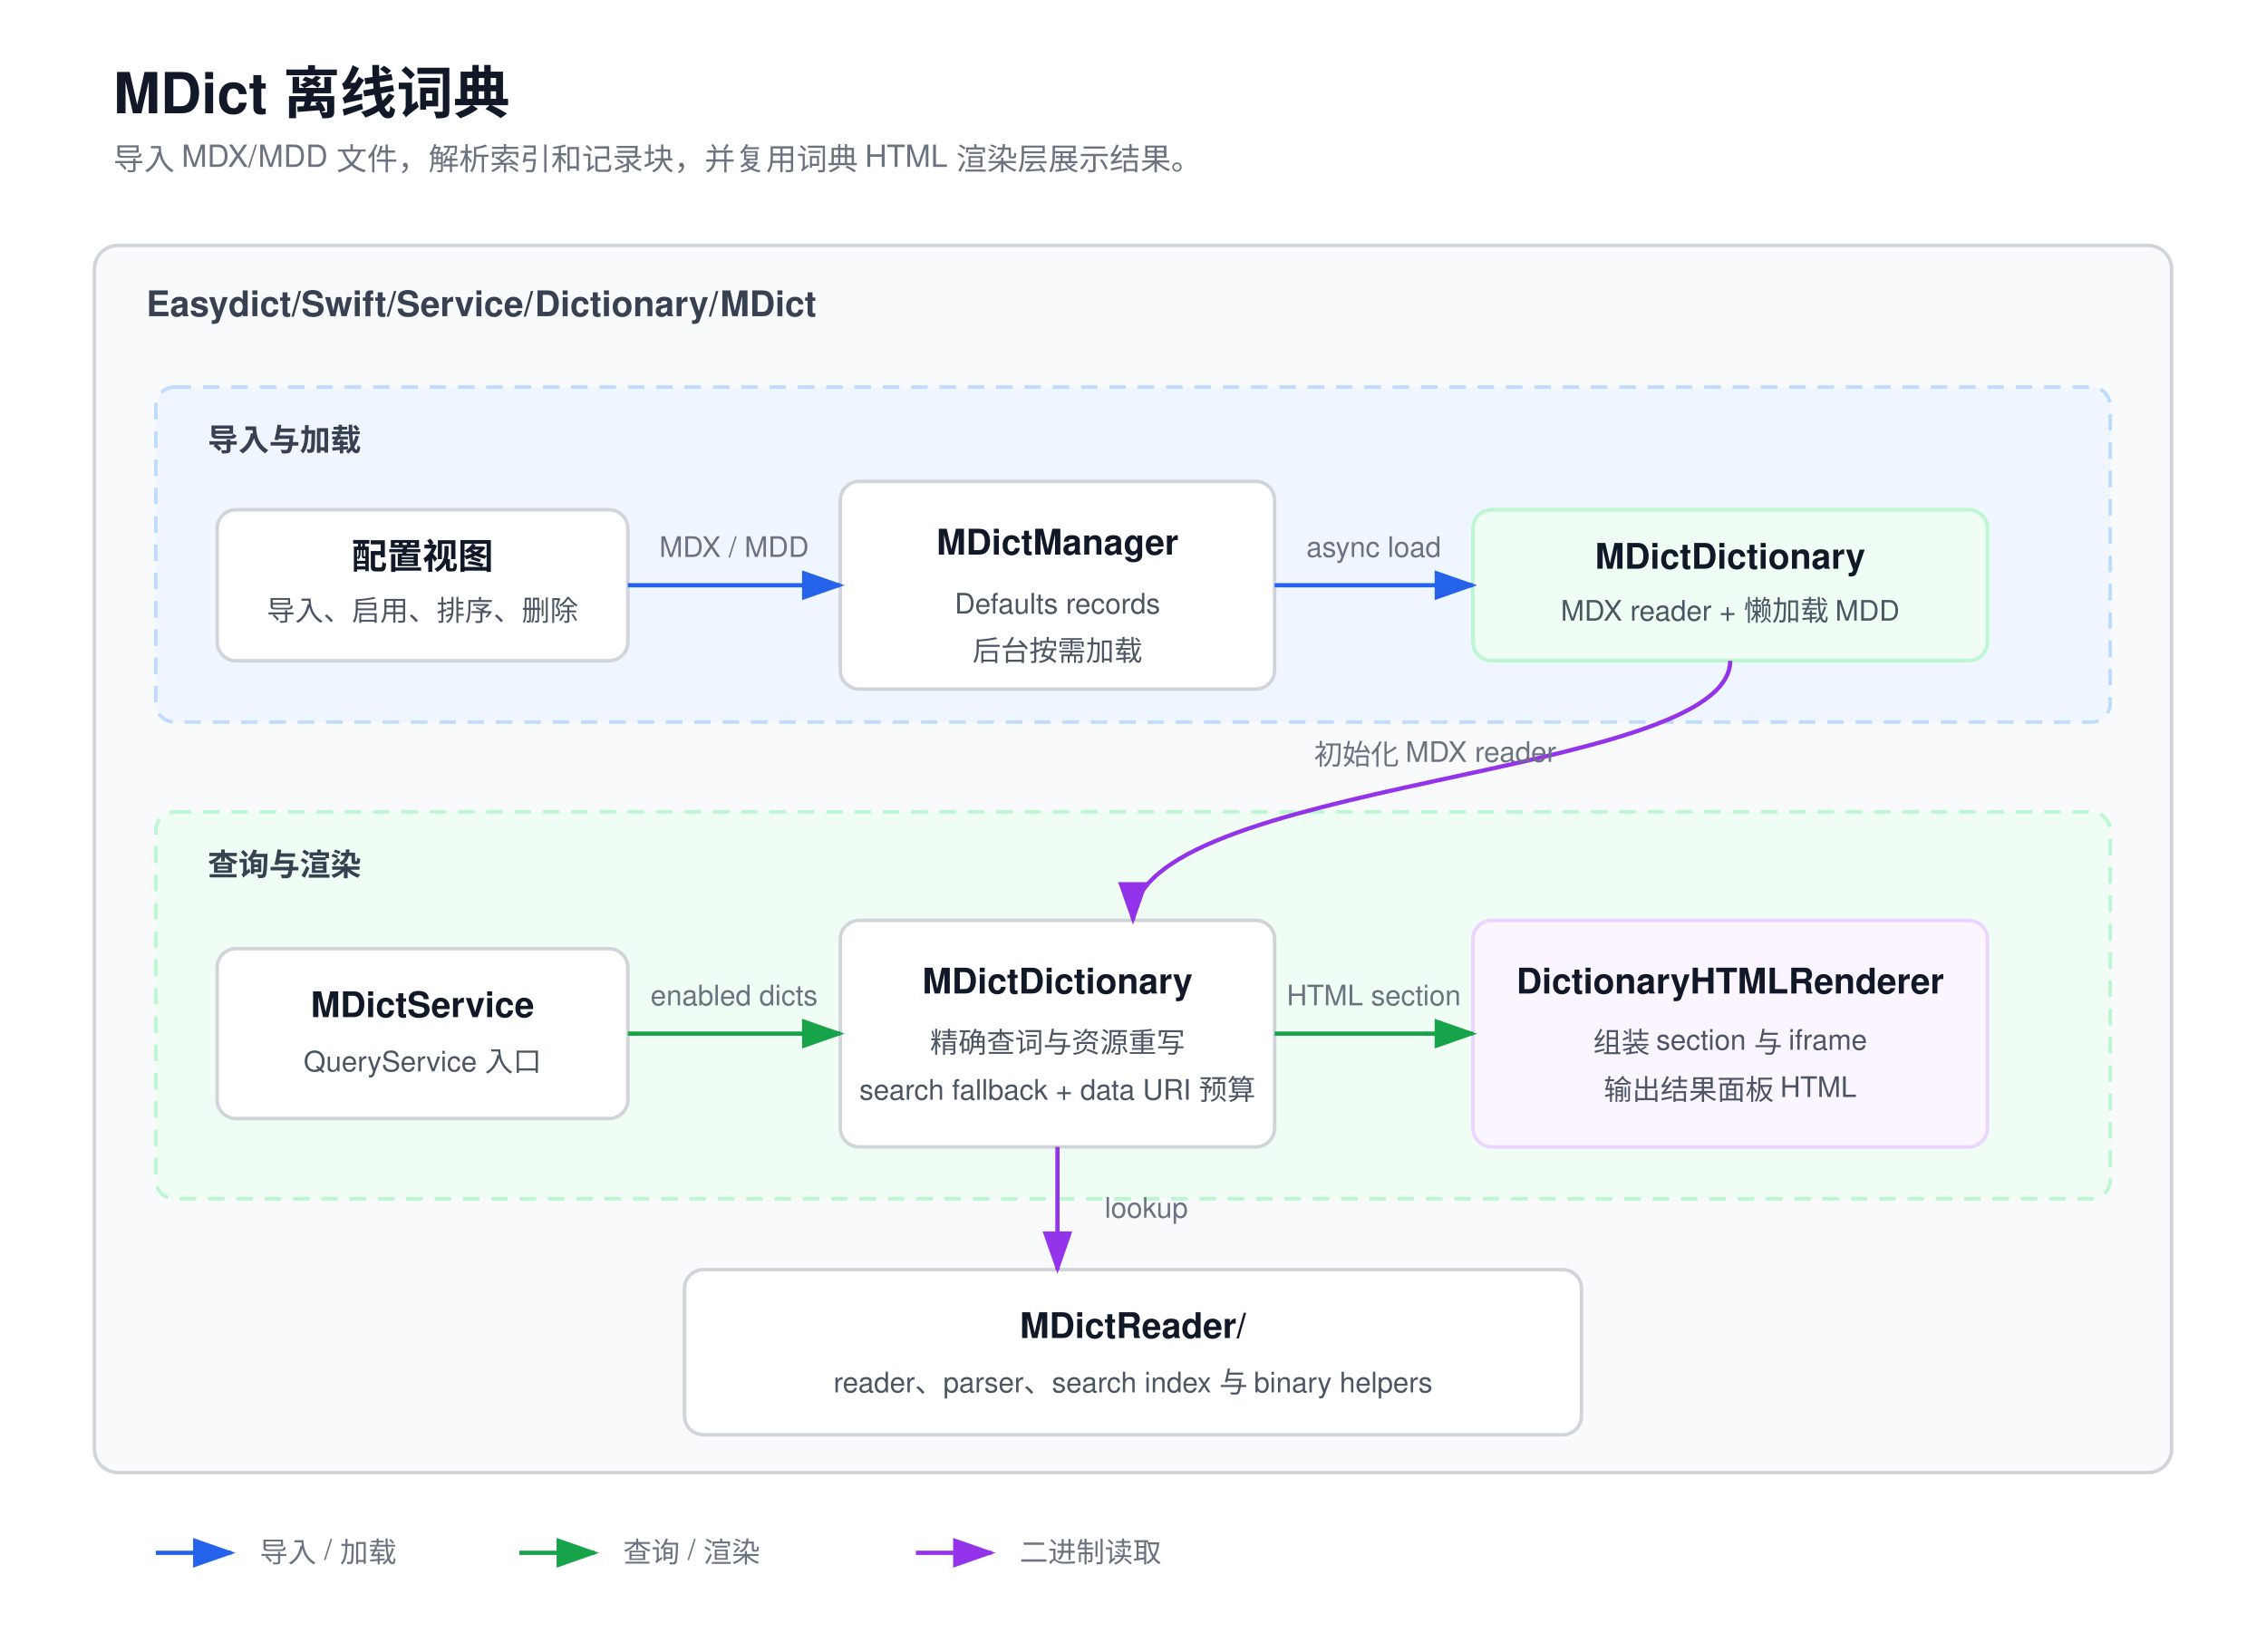
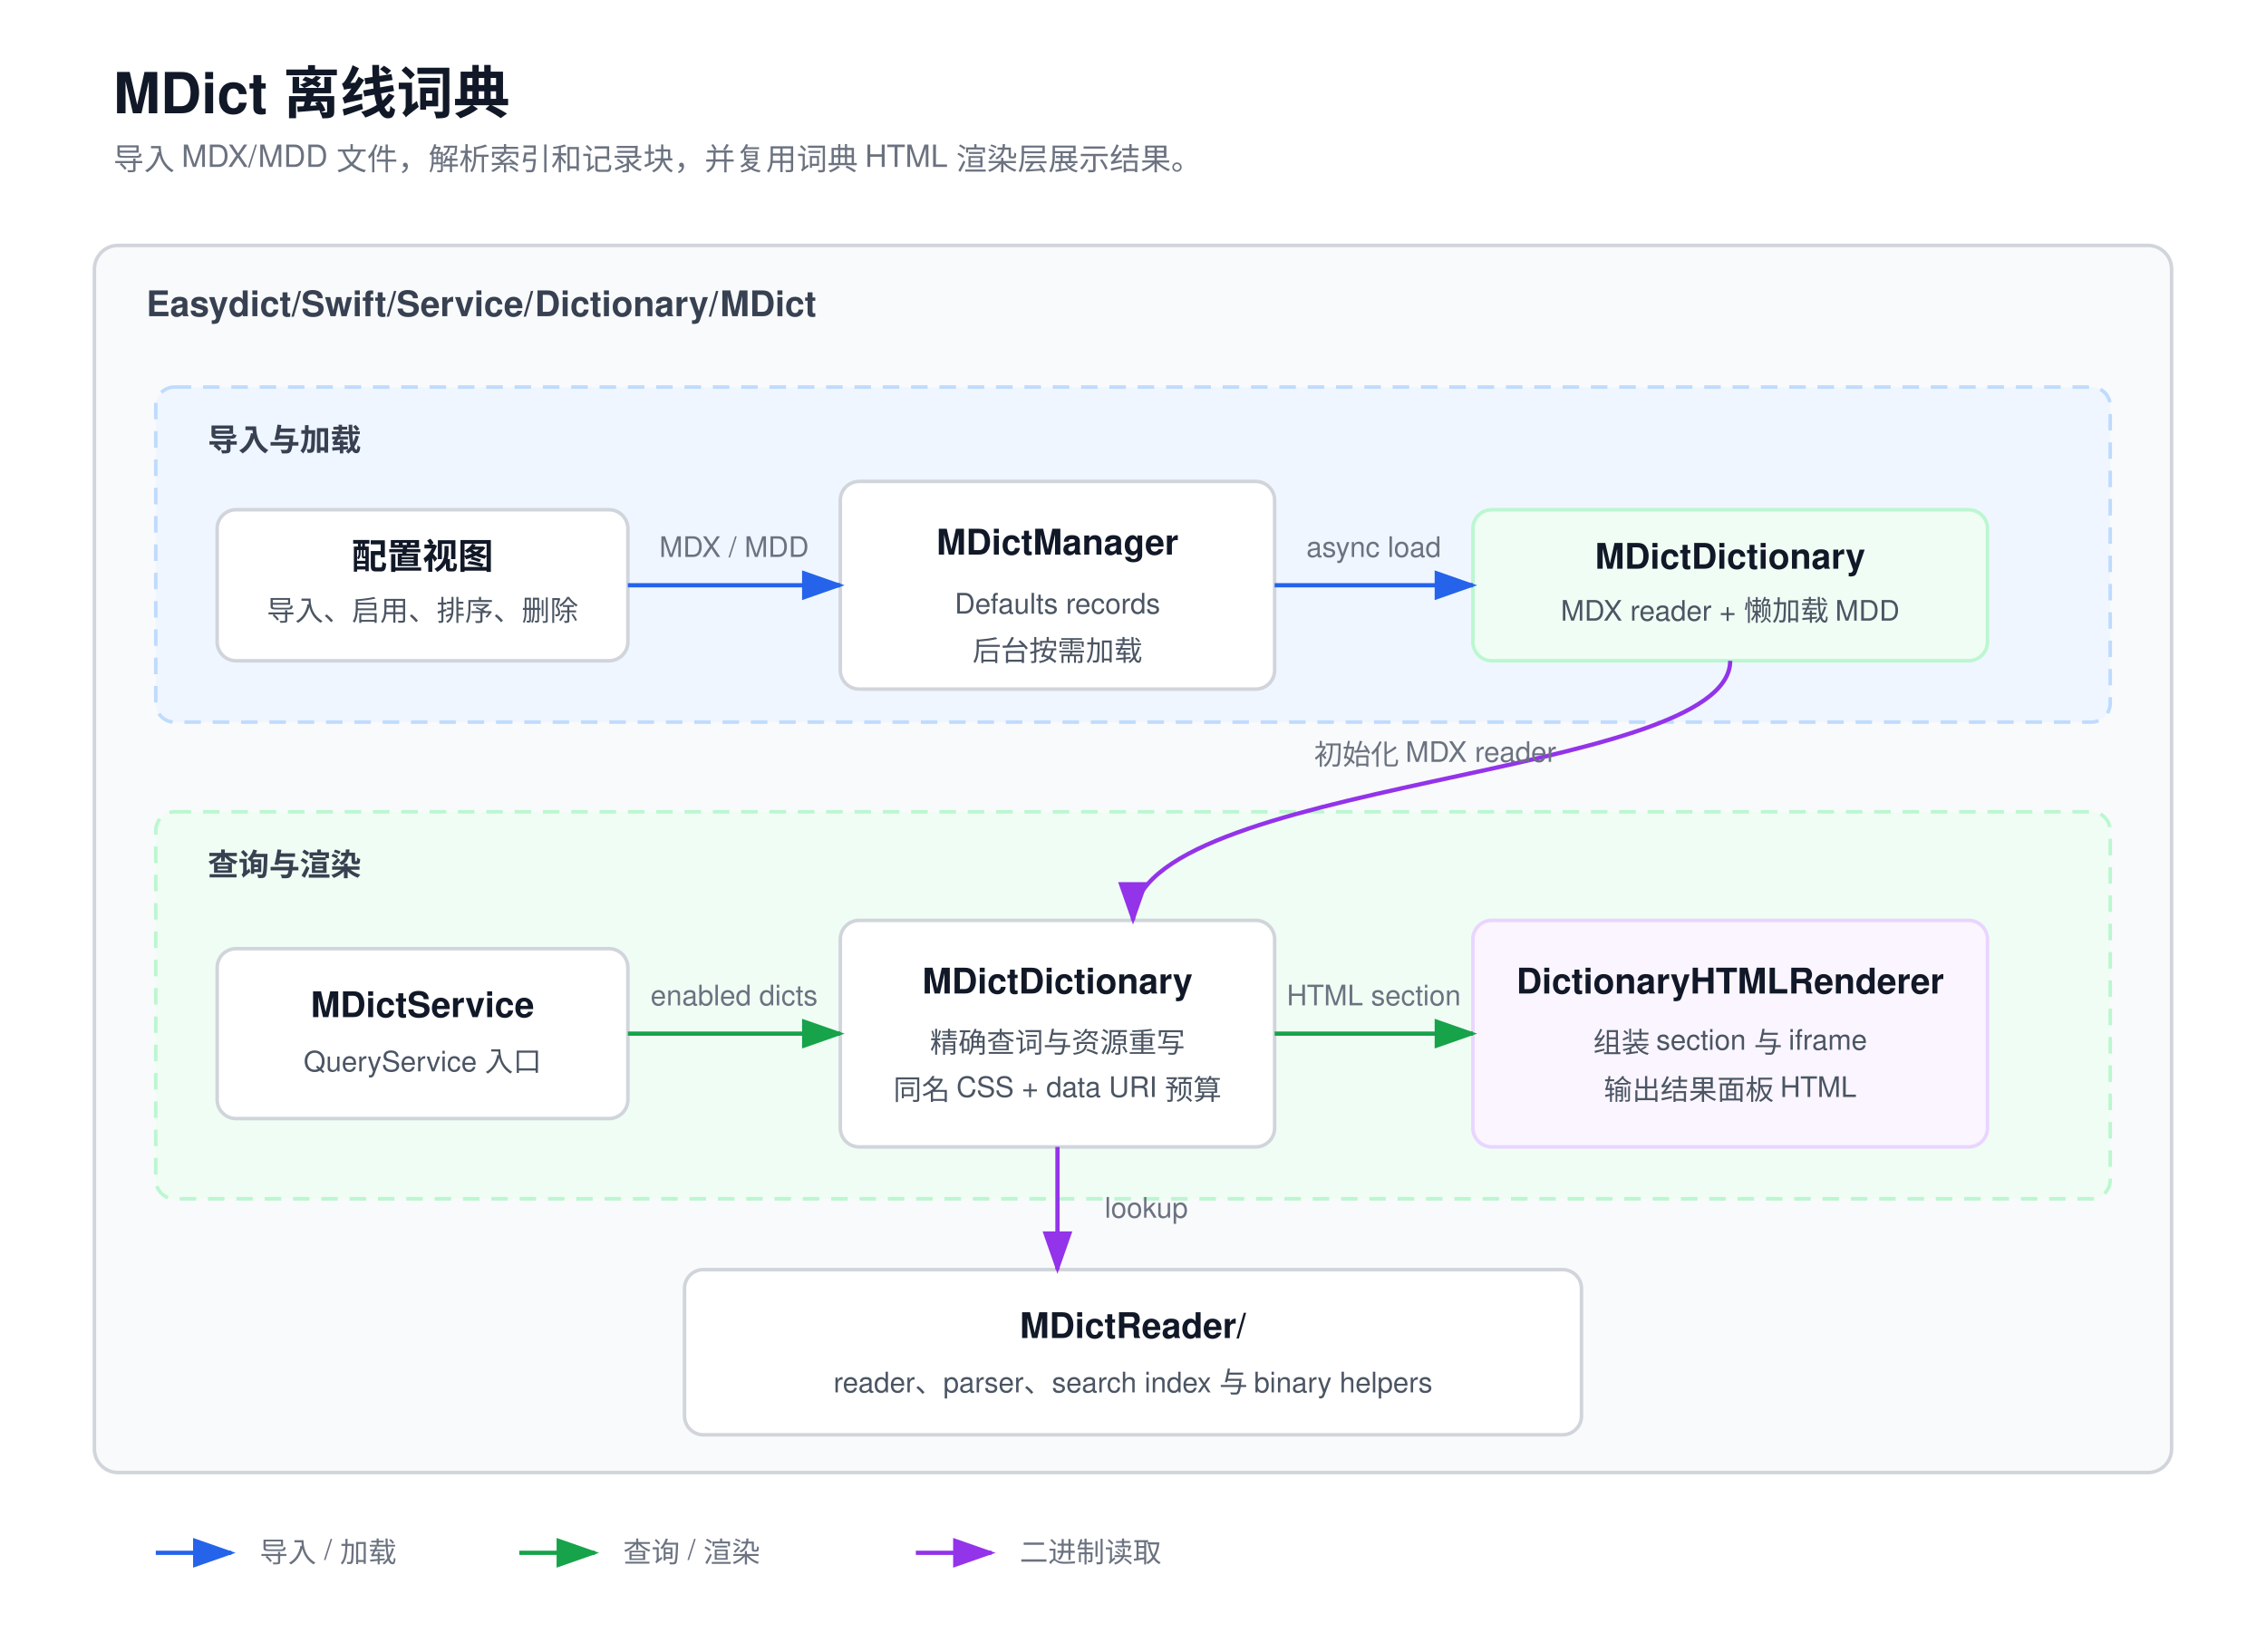
<svg xmlns="http://www.w3.org/2000/svg" viewBox="0 0 960 700" width="960" height="700" role="img" aria-labelledby="title desc">
  <style>
    text {
      font-family: 'Helvetica Neue', Helvetica, Arial, 'PingFang SC', 'Microsoft YaHei', sans-serif;
    }
    .title { fill: #111827; font-size: 24px; font-weight: 600; }
    .subtitle { fill: #6b7280; font-size: 13px; }
    .group-title { fill: #374151; font-size: 15px; font-weight: 600; }
    .box-title { fill: #111827; font-size: 15px; font-weight: 600; }
    .box-text { fill: #4b5563; font-size: 12px; }
    .label { fill: #6b7280; font-size: 12px; }
    .lane-title { fill: #374151; font-size: 13px; font-weight: 600; }
  </style>
  <defs>
    <marker id="arrow-blue" markerWidth="10" markerHeight="7" refX="9" refY="3.5" orient="auto">
      <polygon points="0 0, 10 3.5, 0 7" fill="#2563eb" />
    </marker>
    <marker id="arrow-green" markerWidth="10" markerHeight="7" refX="9" refY="3.5" orient="auto">
      <polygon points="0 0, 10 3.5, 0 7" fill="#16a34a" />
    </marker>
    <marker id="arrow-purple" markerWidth="10" markerHeight="7" refX="9" refY="3.5" orient="auto">
      <polygon points="0 0, 10 3.5, 0 7" fill="#9333ea" />
    </marker>
  </defs>
  <rect width="960" height="700" fill="#ffffff" />
  <text x="48" y="48" class="title">MDict 离线词典</text>
  <text x="48" y="72" class="subtitle">导入 MDX/MDD 文件，解析索引和记录块，并复用词典 HTML 渲染层展示结果。</text>
  <rect x="40" y="104" width="880" height="520" rx="10" ry="10" fill="#f9fafb" stroke="#d1d5db" stroke-width="1.5" />
  <text x="62" y="134" class="group-title">Easydict/Swift/Service/Dictionary/MDict</text>
  <rect x="66" y="164" width="828" height="142" rx="8" ry="8" fill="#eff6ff" stroke="#bfdbfe" stroke-width="1.5" stroke-dasharray="7 5" />
  <text x="88" y="191" class="lane-title">导入与加载</text>
  <rect x="92" y="216" width="174" height="64" rx="8" ry="8" fill="#ffffff" stroke="#d1d5db" stroke-width="1.5" />
  <text x="179" y="241" text-anchor="middle" class="box-title">配置视图</text>
  <text x="179" y="263" text-anchor="middle" class="box-text">导入、启用、排序、删除</text>
  <rect x="356" y="204" width="184" height="88" rx="8" ry="8" fill="#ffffff" stroke="#d1d5db" stroke-width="1.5" />
  <text x="448" y="235" text-anchor="middle" class="box-title">MDictManager</text>
  <text x="448" y="260" text-anchor="middle" class="box-text">Defaults records</text>
  <text x="448" y="280" text-anchor="middle" class="box-text">后台按需加载</text>
  <rect x="624" y="216" width="218" height="64" rx="8" ry="8" fill="#f0fdf4" stroke="#bbf7d0" stroke-width="1.5" />
  <text x="733" y="241" text-anchor="middle" class="box-title">MDictDictionary</text>
  <text x="733" y="263" text-anchor="middle" class="box-text">MDX reader + 懒加载 MDD</text>
  <path d="M266 248 H356" stroke="#2563eb" stroke-width="1.8" fill="none" marker-end="url(#arrow-blue)" />
  <text x="311" y="236" text-anchor="middle" class="label">MDX / MDD</text>
  <path d="M540 248 H624" stroke="#2563eb" stroke-width="1.8" fill="none" marker-end="url(#arrow-blue)" />
  <text x="582" y="236" text-anchor="middle" class="label">async load</text>
  <rect x="66" y="344" width="828" height="164" rx="8" ry="8" fill="#f0fdf4" stroke="#bbf7d0" stroke-width="1.5" stroke-dasharray="7 5" />
  <text x="88" y="371" class="lane-title">查询与渲染</text>
  <rect x="92" y="402" width="174" height="72" rx="8" ry="8" fill="#ffffff" stroke="#d1d5db" stroke-width="1.5" />
  <text x="179" y="431" text-anchor="middle" class="box-title">MDictService</text>
  <text x="179" y="454" text-anchor="middle" class="box-text">QueryService 入口</text>
  <rect x="356" y="390" width="184" height="96" rx="8" ry="8" fill="#ffffff" stroke="#d1d5db" stroke-width="1.5" />
  <text x="448" y="421" text-anchor="middle" class="box-title">MDictDictionary</text>
  <text x="448" y="446" text-anchor="middle" class="box-text">精确查词与资源重写</text>
-   <text x="448" y="466" text-anchor="middle" class="box-text">search fallback + data URI 预算</text>
+   <text x="448" y="466" text-anchor="middle" class="box-text">同名 CSS + data URI 预算</text>
  <rect x="624" y="390" width="218" height="96" rx="8" ry="8" fill="#faf5ff" stroke="#e9d5ff" stroke-width="1.5" />
  <text x="733" y="421" text-anchor="middle" class="box-title">DictionaryHTMLRenderer</text>
  <text x="733" y="446" text-anchor="middle" class="box-text">组装 section 与 iframe</text>
  <text x="733" y="466" text-anchor="middle" class="box-text">输出结果面板 HTML</text>
  <path d="M266 438 H356" stroke="#16a34a" stroke-width="1.8" fill="none" marker-end="url(#arrow-green)" />
  <text x="311" y="426" text-anchor="middle" class="label">enabled dicts</text>
  <path d="M540 438 H624" stroke="#16a34a" stroke-width="1.8" fill="none" marker-end="url(#arrow-green)" />
  <text x="582" y="426" text-anchor="middle" class="label">HTML section</text>
  <rect x="290" y="538" width="380" height="70" rx="8" ry="8" fill="#ffffff" stroke="#d1d5db" stroke-width="1.5" />
  <text x="480" y="567" text-anchor="middle" class="box-title">MDictReader/</text>
  <text x="480" y="590" text-anchor="middle" class="box-text">reader、parser、search index 与 binary helpers</text>
  <path d="M733 280 C733 330 480 330 480 390" stroke="#9333ea" stroke-width="1.8" fill="none" marker-end="url(#arrow-purple)" />
  <text x="608" y="324" text-anchor="middle" class="label">初始化 MDX reader</text>
  <path d="M448 486 V538" stroke="#9333ea" stroke-width="1.8" fill="none" marker-end="url(#arrow-purple)" />
  <text x="468" y="516" class="label">lookup</text>
  <g transform="translate(66, 650)">
    <line x1="0" y1="8" x2="32" y2="8" stroke="#2563eb" stroke-width="1.8" marker-end="url(#arrow-blue)" />
    <text x="44" y="12" class="label">导入 / 加载</text>
    <line x1="154" y1="8" x2="186" y2="8" stroke="#16a34a" stroke-width="1.8" marker-end="url(#arrow-green)" />
    <text x="198" y="12" class="label">查询 / 渲染</text>
    <line x1="322" y1="8" x2="354" y2="8" stroke="#9333ea" stroke-width="1.8" marker-end="url(#arrow-purple)" />
    <text x="366" y="12" class="label">二进制读取</text>
  </g>
</svg>
